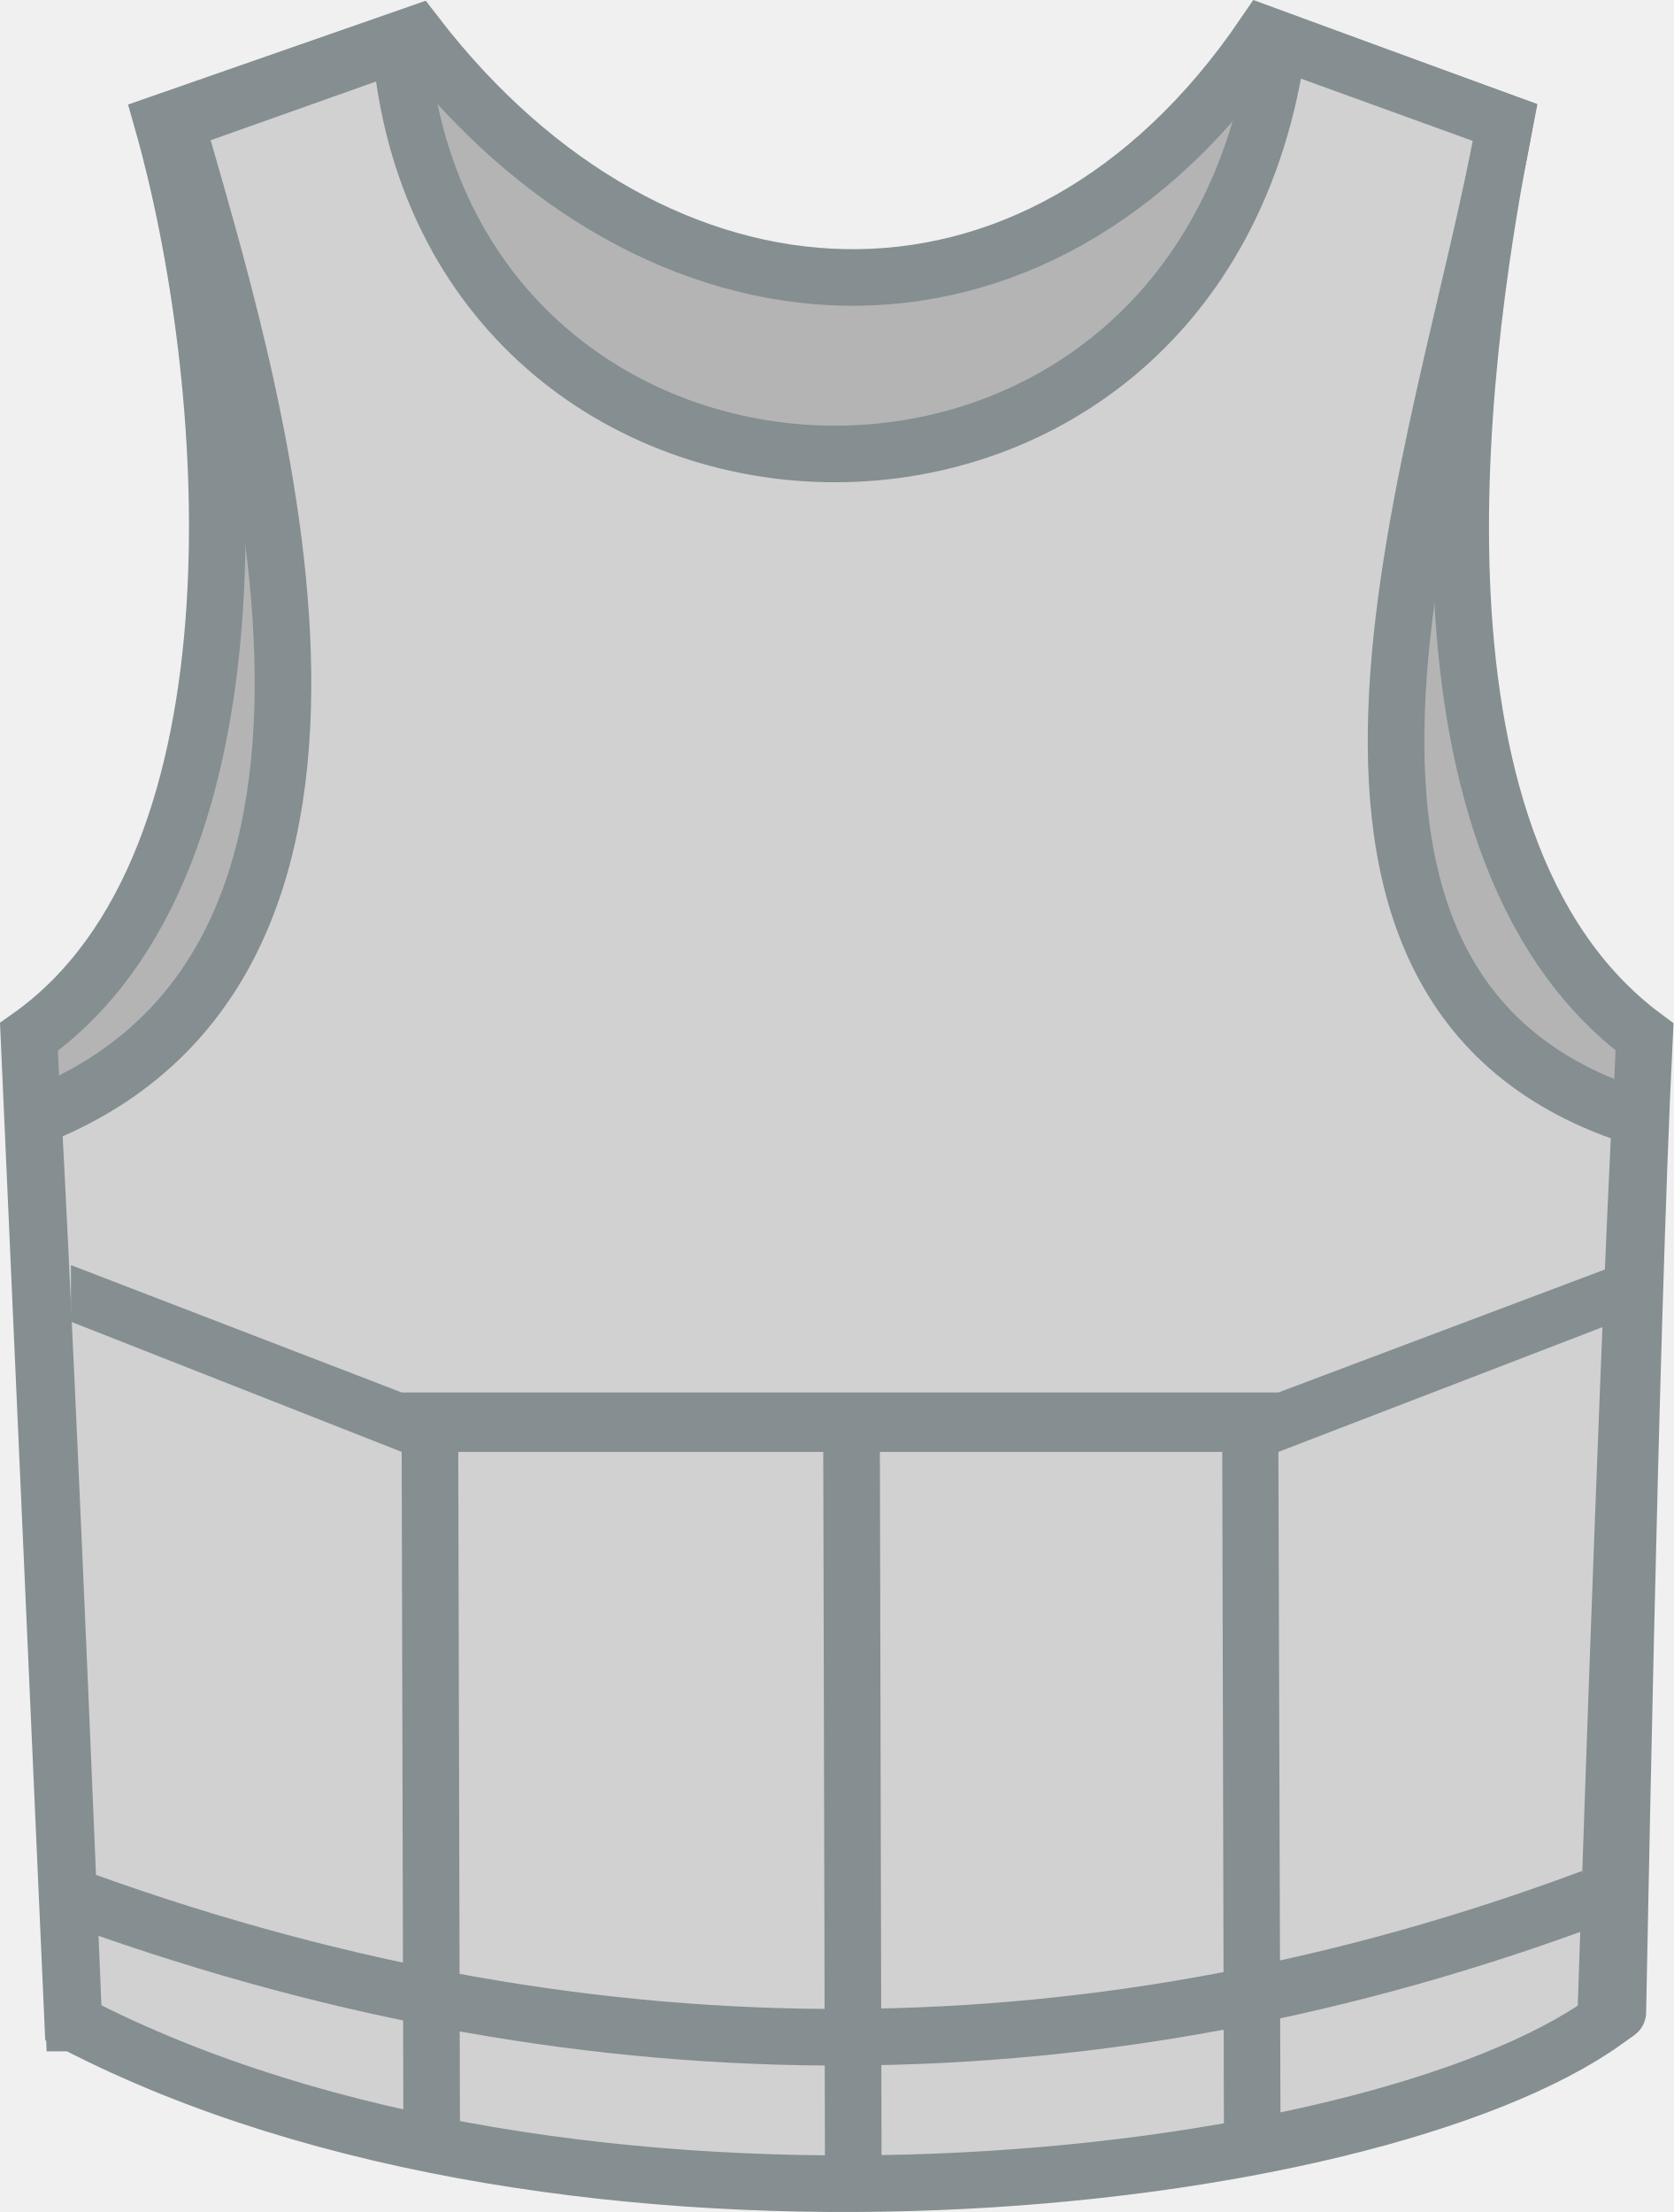
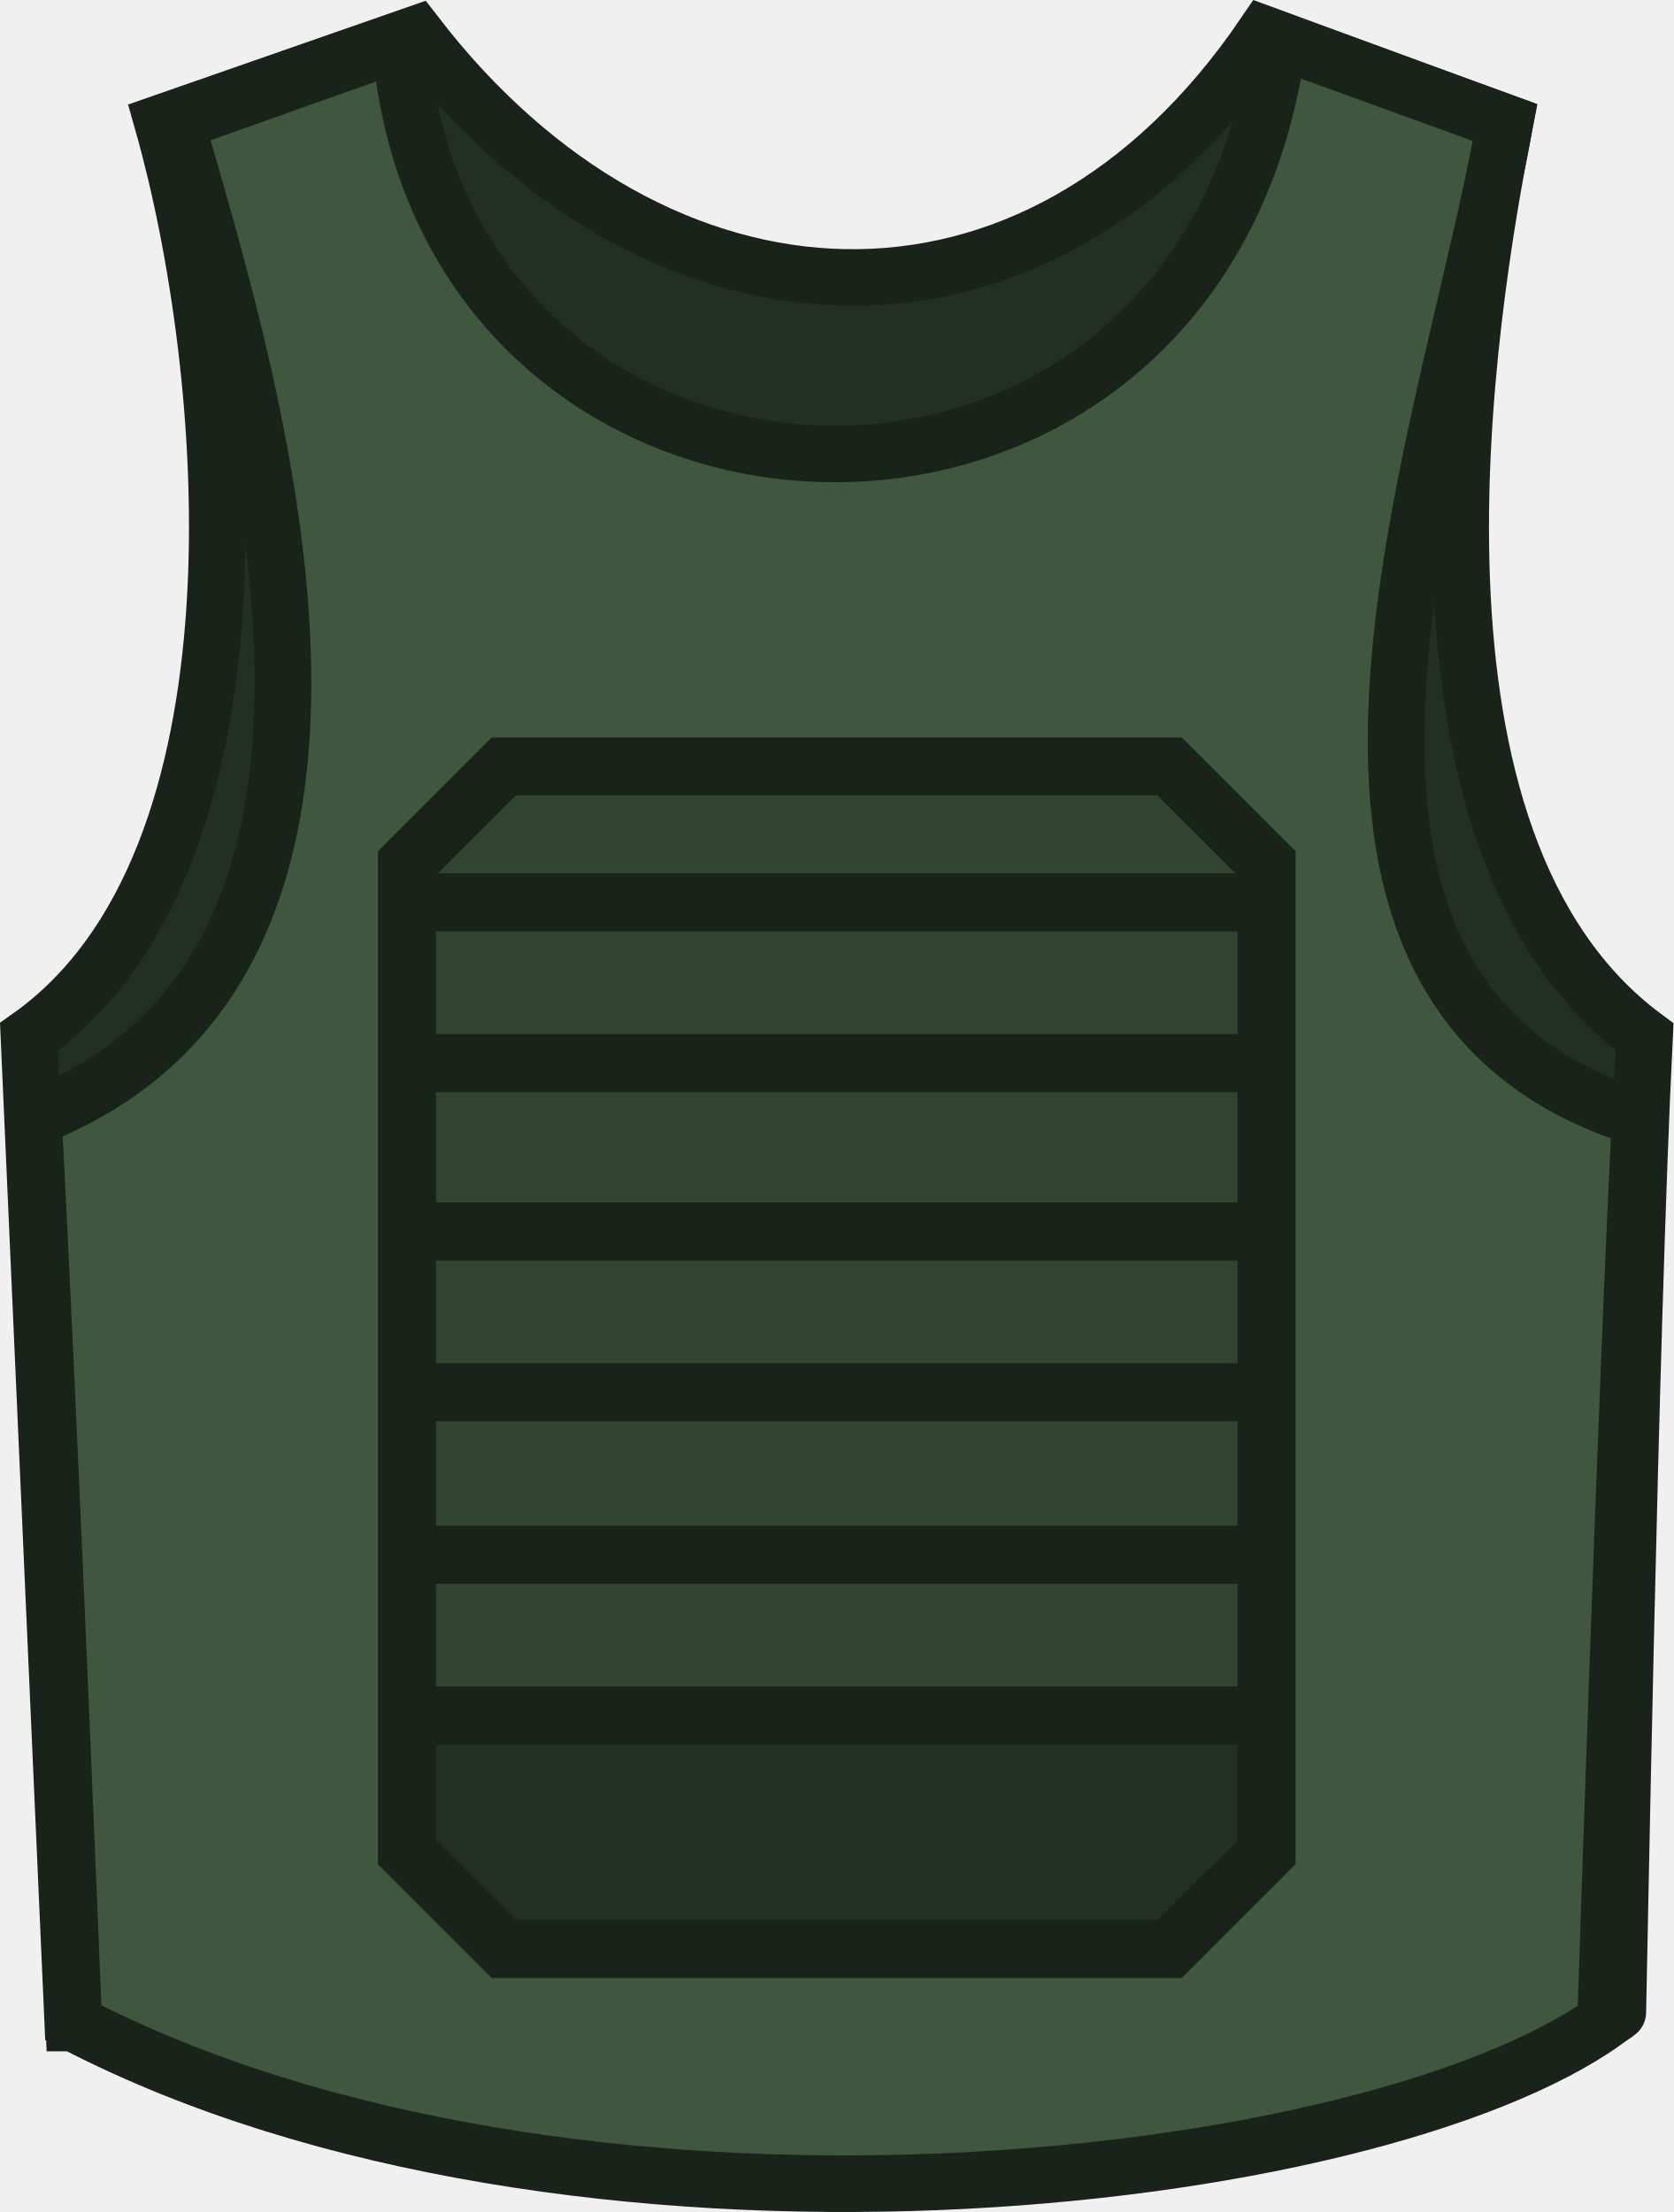
<svg xmlns="http://www.w3.org/2000/svg" width="86.431" height="114.238" xml:space="preserve" version="1.1" id="svg5">
  <defs id="defs5">
    <linearGradient id="linearGradient5" gradientUnits="userSpaceOnUse" x1="6717.355" y1="4969.876" x2="6769.515" y2="4973.185" gradientTransform="matrix(0.22,0,0,0.22,-1481.6,-1047.17)">
      <stop offset="0" style="stop-color:#000000;stop-opacity:1;" id="stop3" />
      <stop offset="1" style="stop-color:#4E4F55" id="stop5" />
    </linearGradient>
    <radialGradient cx="301.738" cy="97.064" r="3.525" gradientUnits="userSpaceOnUse" id="color-1" gradientTransform="matrix(0.2567715,0,0,0.2567715,-29.63246,-14.20879)">
      <stop offset="0" stop-color="#929292" id="stop2" />
      <stop offset="1" stop-color="#5e5e5e" id="stop4" />
    </radialGradient>
    <radialGradient cx="299.773" cy="107.75" r="3.525" gradientUnits="userSpaceOnUse" id="color-2" gradientTransform="matrix(0.2567715,0,0,0.2567715,-29.63246,-14.20879)">
      <stop offset="0" stop-color="#929292" id="stop7" />
      <stop offset="1" stop-color="#5e5e5e" id="stop9" />
    </radialGradient>
    <radialGradient cx="182.79" cy="98.17" r="3.525" gradientUnits="userSpaceOnUse" id="color-3" gradientTransform="matrix(0.2289379,0,0,0.2289379,-88.5114,-11.69931)">
      <stop offset="0" stop-color="#929292" id="stop12" />
      <stop offset="1" stop-color="#5e5e5e" id="stop14" />
    </radialGradient>
    <radialGradient cx="185.246" cy="108.364" r="3.525" gradientUnits="userSpaceOnUse" id="color-4" gradientTransform="matrix(0.2289379,0,0,0.2289379,-88.5114,-11.69931)">
      <stop offset="0" stop-color="#929292" id="stop17" />
      <stop offset="1" stop-color="#5e5e5e" id="stop19" />
    </radialGradient>
    <radialGradient cx="301.738" cy="97.064" r="3.525" gradientUnits="userSpaceOnUse" id="color-1-5">
      <stop offset="0" stop-color="#929292" id="stop2-3" />
      <stop offset="1" stop-color="#5e5e5e" id="stop4-5" />
    </radialGradient>
    <radialGradient cx="299.773" cy="107.75" r="3.525" gradientUnits="userSpaceOnUse" id="color-2-6">
      <stop offset="0" stop-color="#929292" id="stop7-2" />
      <stop offset="1" stop-color="#5e5e5e" id="stop9-9" />
    </radialGradient>
    <radialGradient cx="182.79" cy="98.17" r="3.525" gradientUnits="userSpaceOnUse" id="color-3-1">
      <stop offset="0" stop-color="#929292" id="stop12-2" />
      <stop offset="1" stop-color="#5e5e5e" id="stop14-7" />
    </radialGradient>
    <radialGradient cx="185.246" cy="108.364" r="3.525" gradientUnits="userSpaceOnUse" id="color-4-0">
      <stop offset="0" stop-color="#929292" id="stop17-9" />
      <stop offset="1" stop-color="#5e5e5e" id="stop19-3" />
    </radialGradient>
    <linearGradient id="path275-2_00000137854963617838180340000016182106727721043118_" gradientUnits="userSpaceOnUse" x1="6717.355" y1="4969.876" x2="6769.515" y2="4973.185" gradientTransform="matrix(0.22,0,0,0.22,-1481.6,-1047.17)">
      <stop offset="0" style="stop-color:#3F4045" id="stop82" />
      <stop offset="1" style="stop-color:#4E4F55" id="stop84" />
    </linearGradient>
    <mask id="a" width="60" height="60" x="-30" y="-30" maskUnits="userSpaceOnUse">
      <path fill="#ffffff" d="M -27,-27 H 27 V 27 H -27 Z" id="path907" />
      <path d="m 2,-23 v -4 h -4 v 4 m 1.5,17 v 4 h 1 v -4" id="path909" />
      <circle cy="-15" r="10.5" id="circle911" cx="0" />
      <g transform="rotate(120)" id="g917">
        <path d="m 2,-23 v -4 h -4 v 4 m 1.5,17 v 4 h 1 v -4" id="path913" />
        <circle cy="-15" r="10.5" id="circle915" cx="0" />
      </g>
      <g transform="rotate(-120)" id="g923">
        <path d="m 2,-23 v -4 h -4 v 4 m 1.5,17 v 4 h 1 v -4" id="path919" />
        <circle cy="-15" r="10.5" id="circle921" cx="0" />
      </g>
      <circle r="3" id="circle925" cx="0" cy="0" />
    </mask>
    <clipPath id="b">
      <circle cy="-15" r="9.5" id="circle900" cx="0" />
      <circle cy="-15" r="9.5" transform="rotate(120)" id="circle902" cx="0" />
      <circle cy="-15" r="9.5" transform="rotate(-120)" id="circle904" cx="0" />
    </clipPath>
    <radialGradient cx="185.246" cy="108.364" r="3.525" gradientUnits="userSpaceOnUse" id="color-4-8" gradientTransform="matrix(0.2289379,0,0,0.2289379,-88.5114,-11.69931)">
      <stop offset="0" stop-color="#929292" id="stop17-0" />
      <stop offset="1" stop-color="#5e5e5e" id="stop19-1" />
    </radialGradient>
    <radialGradient cx="185.246" cy="108.364" r="3.525" gradientUnits="userSpaceOnUse" id="color-4-9" gradientTransform="matrix(0.2289379,0,0,0.2289379,-88.5114,-11.69931)">
      <stop offset="0" stop-color="#929292" id="stop17-3" />
      <stop offset="1" stop-color="#5e5e5e" id="stop19-4" />
    </radialGradient>
    <radialGradient cx="185.246" cy="108.364" r="3.525" gradientUnits="userSpaceOnUse" id="color-4-6" gradientTransform="matrix(0.2289379,0,0,0.2289379,-88.5114,-11.69931)">
      <stop offset="0" stop-color="#929292" id="stop17-1" />
      <stop offset="1" stop-color="#5e5e5e" id="stop19-0" />
    </radialGradient>
    <radialGradient cx="185.246" cy="108.364" r="3.525" gradientUnits="userSpaceOnUse" id="color-4-2" gradientTransform="matrix(0.2289379,0,0,0.2289379,-88.5114,-11.69931)">
      <stop offset="0" stop-color="#929292" id="stop17-6" />
      <stop offset="1" stop-color="#5e5e5e" id="stop19-12" />
    </radialGradient>
    <radialGradient cx="301.738" cy="97.064" r="3.525" gradientUnits="userSpaceOnUse" id="color-1-9" gradientTransform="matrix(0.2567715,0,0,0.2567715,-29.63246,-14.20879)">
      <stop offset="0" stop-color="#929292" id="stop2-5" />
      <stop offset="1" stop-color="#5e5e5e" id="stop4-4" />
    </radialGradient>
    <radialGradient cx="299.773" cy="107.75" r="3.525" gradientUnits="userSpaceOnUse" id="color-2-3" gradientTransform="matrix(0.2567715,0,0,0.2567715,-29.63246,-14.20879)">
      <stop offset="0" stop-color="#929292" id="stop7-1" />
      <stop offset="1" stop-color="#5e5e5e" id="stop9-2" />
    </radialGradient>
    <radialGradient cx="182.79" cy="98.17" r="3.525" gradientUnits="userSpaceOnUse" id="color-3-3" gradientTransform="matrix(0.2289379,0,0,0.2289379,-88.5114,-11.69931)">
      <stop offset="0" stop-color="#929292" id="stop12-3" />
      <stop offset="1" stop-color="#5e5e5e" id="stop14-4" />
    </radialGradient>
    <radialGradient cx="185.246" cy="108.364" r="3.525" gradientUnits="userSpaceOnUse" id="color-4-1" gradientTransform="matrix(0.2289379,0,0,0.2289379,-88.5114,-11.69931)">
      <stop offset="0" stop-color="#929292" id="stop17-13" />
      <stop offset="1" stop-color="#5e5e5e" id="stop19-8" />
    </radialGradient>
    <radialGradient cx="301.738" cy="97.064" r="3.525" gradientUnits="userSpaceOnUse" id="color-1-5-9">
      <stop offset="0" stop-color="#929292" id="stop2-3-3" />
      <stop offset="1" stop-color="#5e5e5e" id="stop4-5-1" />
    </radialGradient>
    <radialGradient cx="299.773" cy="107.75" r="3.525" gradientUnits="userSpaceOnUse" id="color-2-6-9">
      <stop offset="0" stop-color="#929292" id="stop7-2-8" />
      <stop offset="1" stop-color="#5e5e5e" id="stop9-9-6" />
    </radialGradient>
    <radialGradient cx="182.79" cy="98.17" r="3.525" gradientUnits="userSpaceOnUse" id="color-3-1-5">
      <stop offset="0" stop-color="#929292" id="stop12-2-0" />
      <stop offset="1" stop-color="#5e5e5e" id="stop14-7-2" />
    </radialGradient>
    <radialGradient cx="185.246" cy="108.364" r="3.525" gradientUnits="userSpaceOnUse" id="color-4-0-8">
      <stop offset="0" stop-color="#929292" id="stop17-9-6" />
      <stop offset="1" stop-color="#5e5e5e" id="stop19-3-0" />
    </radialGradient>
    <linearGradient x1="238.336" y1="51.743" x2="238.336" y2="306.847" gradientUnits="userSpaceOnUse" id="color-1-59" gradientTransform="matrix(0.2375496,0,0,0.2375496,-24.6161,-9.425929)">
      <stop offset="0" stop-color="#c8c8c6" id="stop2-8" />
      <stop offset="1" stop-color="#afafa8" id="stop4-40" />
    </linearGradient>
  </defs>
  <style type="text/css" id="style2">
	.st0{fill:#161618;stroke:#000000;stroke-width:1.12;stroke-miterlimit:2.23;}
	.st1{fill:#363640;stroke:#000000;stroke-width:1.12;stroke-miterlimit:2.23;}
	.st2{fill:#23232B;stroke:#000000;stroke-width:0.45;stroke-miterlimit:2.23;}
	.st3{fill:#5B5E64;stroke:#2B2B2B;stroke-width:1.12;stroke-miterlimit:2.23;}
	.st4{fill:#5B5E64;stroke:#47474D;stroke-width:1.12;stroke-miterlimit:2.23;}
	.st5{fill:#303134;stroke:#000000;stroke-width:1.12;stroke-miterlimit:2.23;}
	
		.st6{fill:url(#path275_00000152242549168466650940000013084012647953380276_);stroke:#000000;stroke-width:0.56;stroke-miterlimit:2.23;}
	.st7{fill:#333438;stroke:#242424;stroke-width:0.34;stroke-miterlimit:2.23;}
	.st8{fill:none;stroke:#242424;stroke-width:0.34;stroke-linecap:round;stroke-miterlimit:2.23;}
	.st9{fill:#1B1B1B;stroke:#000000;stroke-width:0.22;stroke-miterlimit:2.23;}
	.st10{fill:#343537;stroke:#000000;stroke-width:0.75;stroke-miterlimit:2.23;}
	.st11{fill:none;stroke:#000000;stroke-width:0.89;stroke-miterlimit:2.23;}
	.st12{stroke:#000000;stroke-width:0.89;stroke-miterlimit:2.23;}
	.st13{fill:#4D4D54;stroke:#000000;stroke-width:0.45;stroke-miterlimit:2.23;}
	.st14{fill:#808080;stroke:#000000;stroke-width:0.22;stroke-miterlimit:2.23;}
	.st15{fill:none;stroke:#ABABAB;stroke-miterlimit:2.23;}
	.st16{fill:#1A1A1A;stroke:#000000;stroke-width:0.45;stroke-miterlimit:2.23;}
	.st17{fill:#17171C;stroke:#000000;stroke-width:0.45;stroke-miterlimit:2.23;}
	
		.st18{fill:url(#path275-2_00000163071862775693029830000002252491701748138161_);stroke:#000000;stroke-width:0.56;stroke-miterlimit:2.23;}
	.st19{fill:#3F4145;stroke:#000000;stroke-width:0.75;stroke-miterlimit:2.23;}
</style>
  <g id="g15" style="display:inline;opacity:1" transform="matrix(1.461299,0,0,1.461299,-3.825278,-3.015178)">
-     <path style="opacity:1;fill:#b4b4b4;fill-opacity:1;stroke:#858e91;stroke-width:2;stroke-dasharray:none;stroke-opacity:1" d="M 5.173,73.175 H 59.796 C 59.807,73.178 60.212,49.239 60.739,38.709 51.469,31.84 54.424,13.375 55.806,6.392 L 47.3,3.271 c -8.064,11.864 -21.479,11.06 -29.988,0 L 8.363,6.392 C 10.841,15.115 12.381,32.532 3.641,38.709 Z" id="path15" />
-     <path style="opacity:1;fill:#d1d1d1;fill-opacity:1;stroke:#858e91;stroke-width:2;stroke-dasharray:none;stroke-opacity:1" d="m 5.227,73.561 c 17.537,9.1 45.82,5.89 54.136,-0.075 0,0 0.694,-21.371 1.221,-31.901 C 46.078,37.116 53.805,17.706 55.806,6.392 L 47.8,3.49 C 45.146,23.485 18.3,22.439 16.76,3.58 L 8.843,6.392 C 11.32,15.115 18.077,36.031 3.797,41.569 c 0.561,10.455 1.429,31.992 1.429,31.992 z" id="path16" />
-     <path id="path17" style="baseline-shift:baseline;display:inline;overflow:visible;opacity:1;vector-effect:none;fill:#858e91;enable-background:accumulate;stop-color:#000000;stop-opacity:1" d="m 5.125,46.775 v 2 l 11.689,4.6 0.061,24.377 2,-0.004 L 18.814,53.375 h 12.9 l 0.061,25.578 2,-0.006 L 33.715,53.375 h 12.1 l 0.061,24.678 2,-0.006 L 47.8,53.375 l 11.95,-4.6 v -2 l -11.95,4.5 H 16.814 Z" />
-     <path style="opacity:1;fill:none;fill-opacity:1;stroke:#858e91;stroke-width:2;stroke-dasharray:none;stroke-opacity:1" d="m 5.625,69.25 c 18.258,6.564 35.992,6.31 53.25,-0.125" id="path28" />
+     <path style="opacity:1;fill:#222f22;fill-opacity:1;stroke:#1a231a;stroke-width:2;stroke-dasharray:none;stroke-opacity:1" d="M 5.173,73.175 H 59.796 C 59.807,73.178 60.212,49.239 60.739,38.709 51.469,31.84 54.424,13.375 55.806,6.392 L 47.3,3.271 c -8.064,11.864 -21.479,11.06 -29.988,0 L 8.363,6.392 C 10.841,15.115 12.381,32.532 3.641,38.709 Z" id="path15" />
+     <path style="opacity:1;fill:#3e573e;fill-opacity:1;stroke:#1a231a;stroke-width:2;stroke-dasharray:none;stroke-opacity:1" d="m 5.227,73.561 c 17.537,9.1 45.82,5.89 54.136,-0.075 0,0 0.694,-21.371 1.221,-31.901 C 46.078,37.116 53.805,17.706 55.806,6.392 L 47.8,3.49 C 45.146,23.485 18.3,22.439 16.76,3.58 L 8.843,6.392 C 11.32,15.115 18.077,36.031 3.797,41.569 c 0.561,10.455 1.429,31.992 1.429,31.992 z" id="path16" />
+     <path style="display:inline;opacity:1;baseline-shift:baseline;overflow:visible;vector-effect:none;fill:#314431;enable-background:accumulate;stop-color:#000000;stop-opacity:1" d="m 26.018,39.585 h 34.395 l 5,5 v 51.068 l -5,5 h -34.395 l -5,-5 V 44.585 Z" id="path14" transform="matrix(0.6843225,0,0,0.6843225,2.617724,2.063354)" />
+     <path id="rect14" style="display:inline;opacity:1;fill:#222f22;stroke-width:3" transform="matrix(0.6843225,0,0,0.6843225,2.617724,2.063354)" d="M 20.754,89.499 65.615,89.273 62.677,99.778 23.692,99.741 Z" />
+     <path id="path8" style="display:inline;opacity:1;fill:none;fill-opacity:1;stroke:#1a231a;stroke-width:2.053;stroke-dasharray:none;stroke-opacity:1" d="m 16.743,33.953 h 30.725 z m 0,5.68 h 30.725 z m 0,5.953 h 30.725 z m 0,5.68 h 30.725 z m 0,5.747 h 30.725 z m 0,5.68 h 30.725 z" />
+     <path style="display:inline;opacity:1;baseline-shift:baseline;overflow:visible;vector-effect:none;fill:#1a231a;enable-background:accumulate;stop-color:#000000;stop-opacity:1" d="m 25.396,38.086 -5.879,5.877 v 52.311 l 5.879,5.879 h 35.639 l 5.879,-5.879 V 43.963 l -5.879,-5.877 z m 1.242,3 h 33.152 l 4.123,4.121 V 95.031 l -4.123,4.121 H 26.639 L 22.518,95.031 V 45.207 Z" id="path17" transform="matrix(0.6843225,0,0,0.6843225,2.617724,2.063354)" />
  </g>
</svg>
